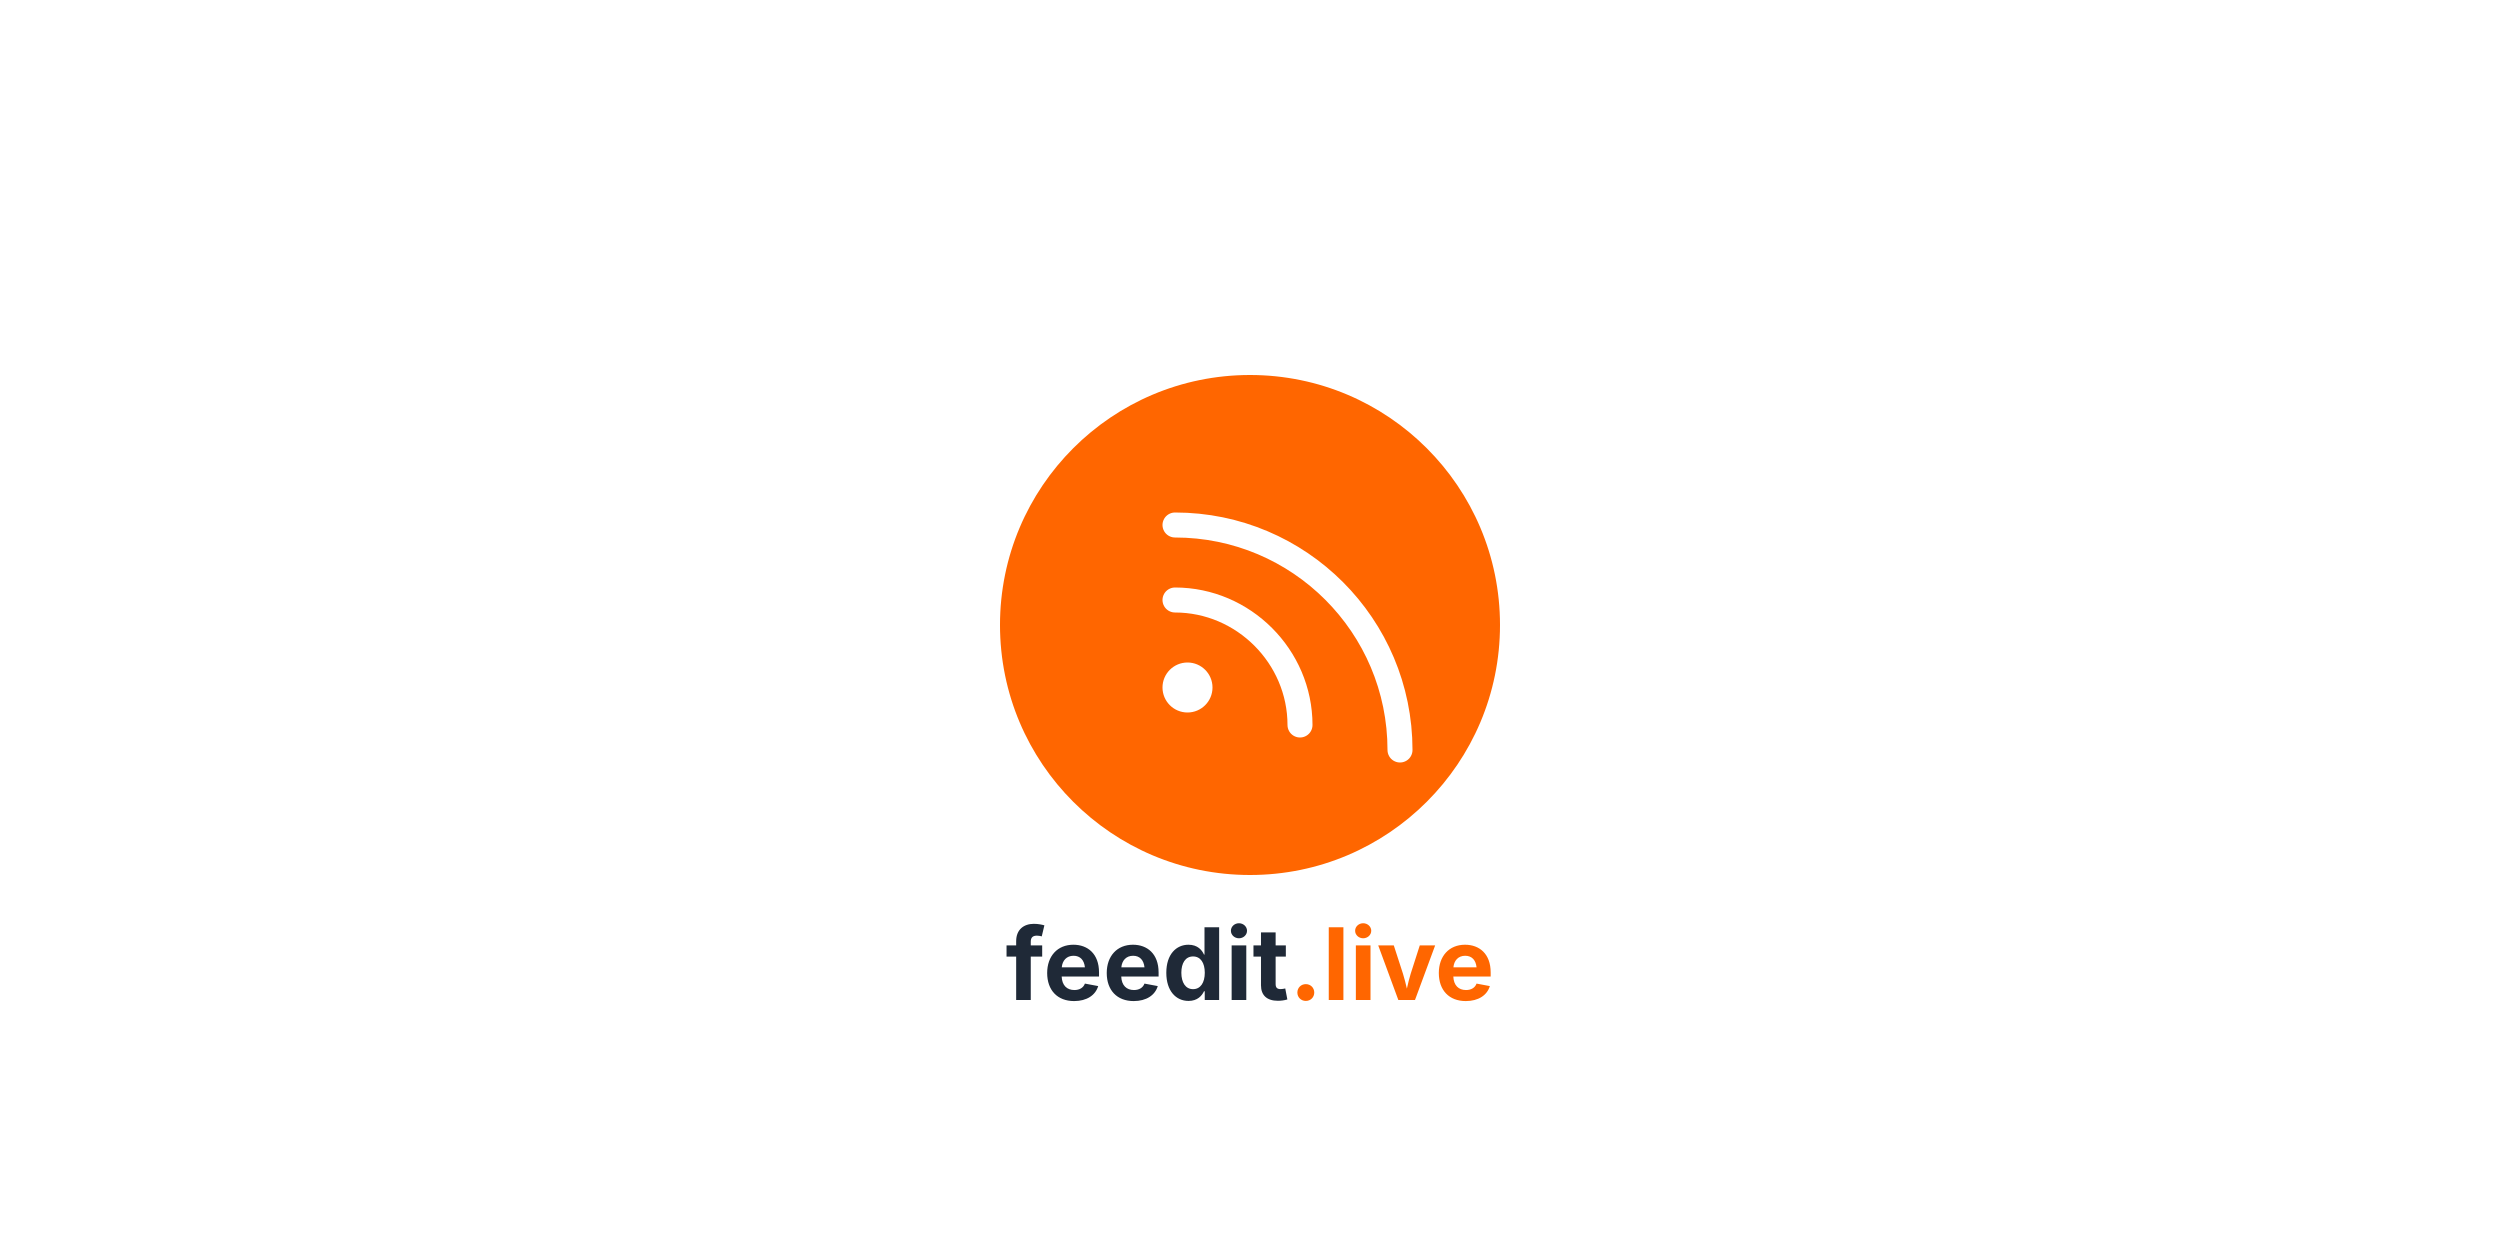
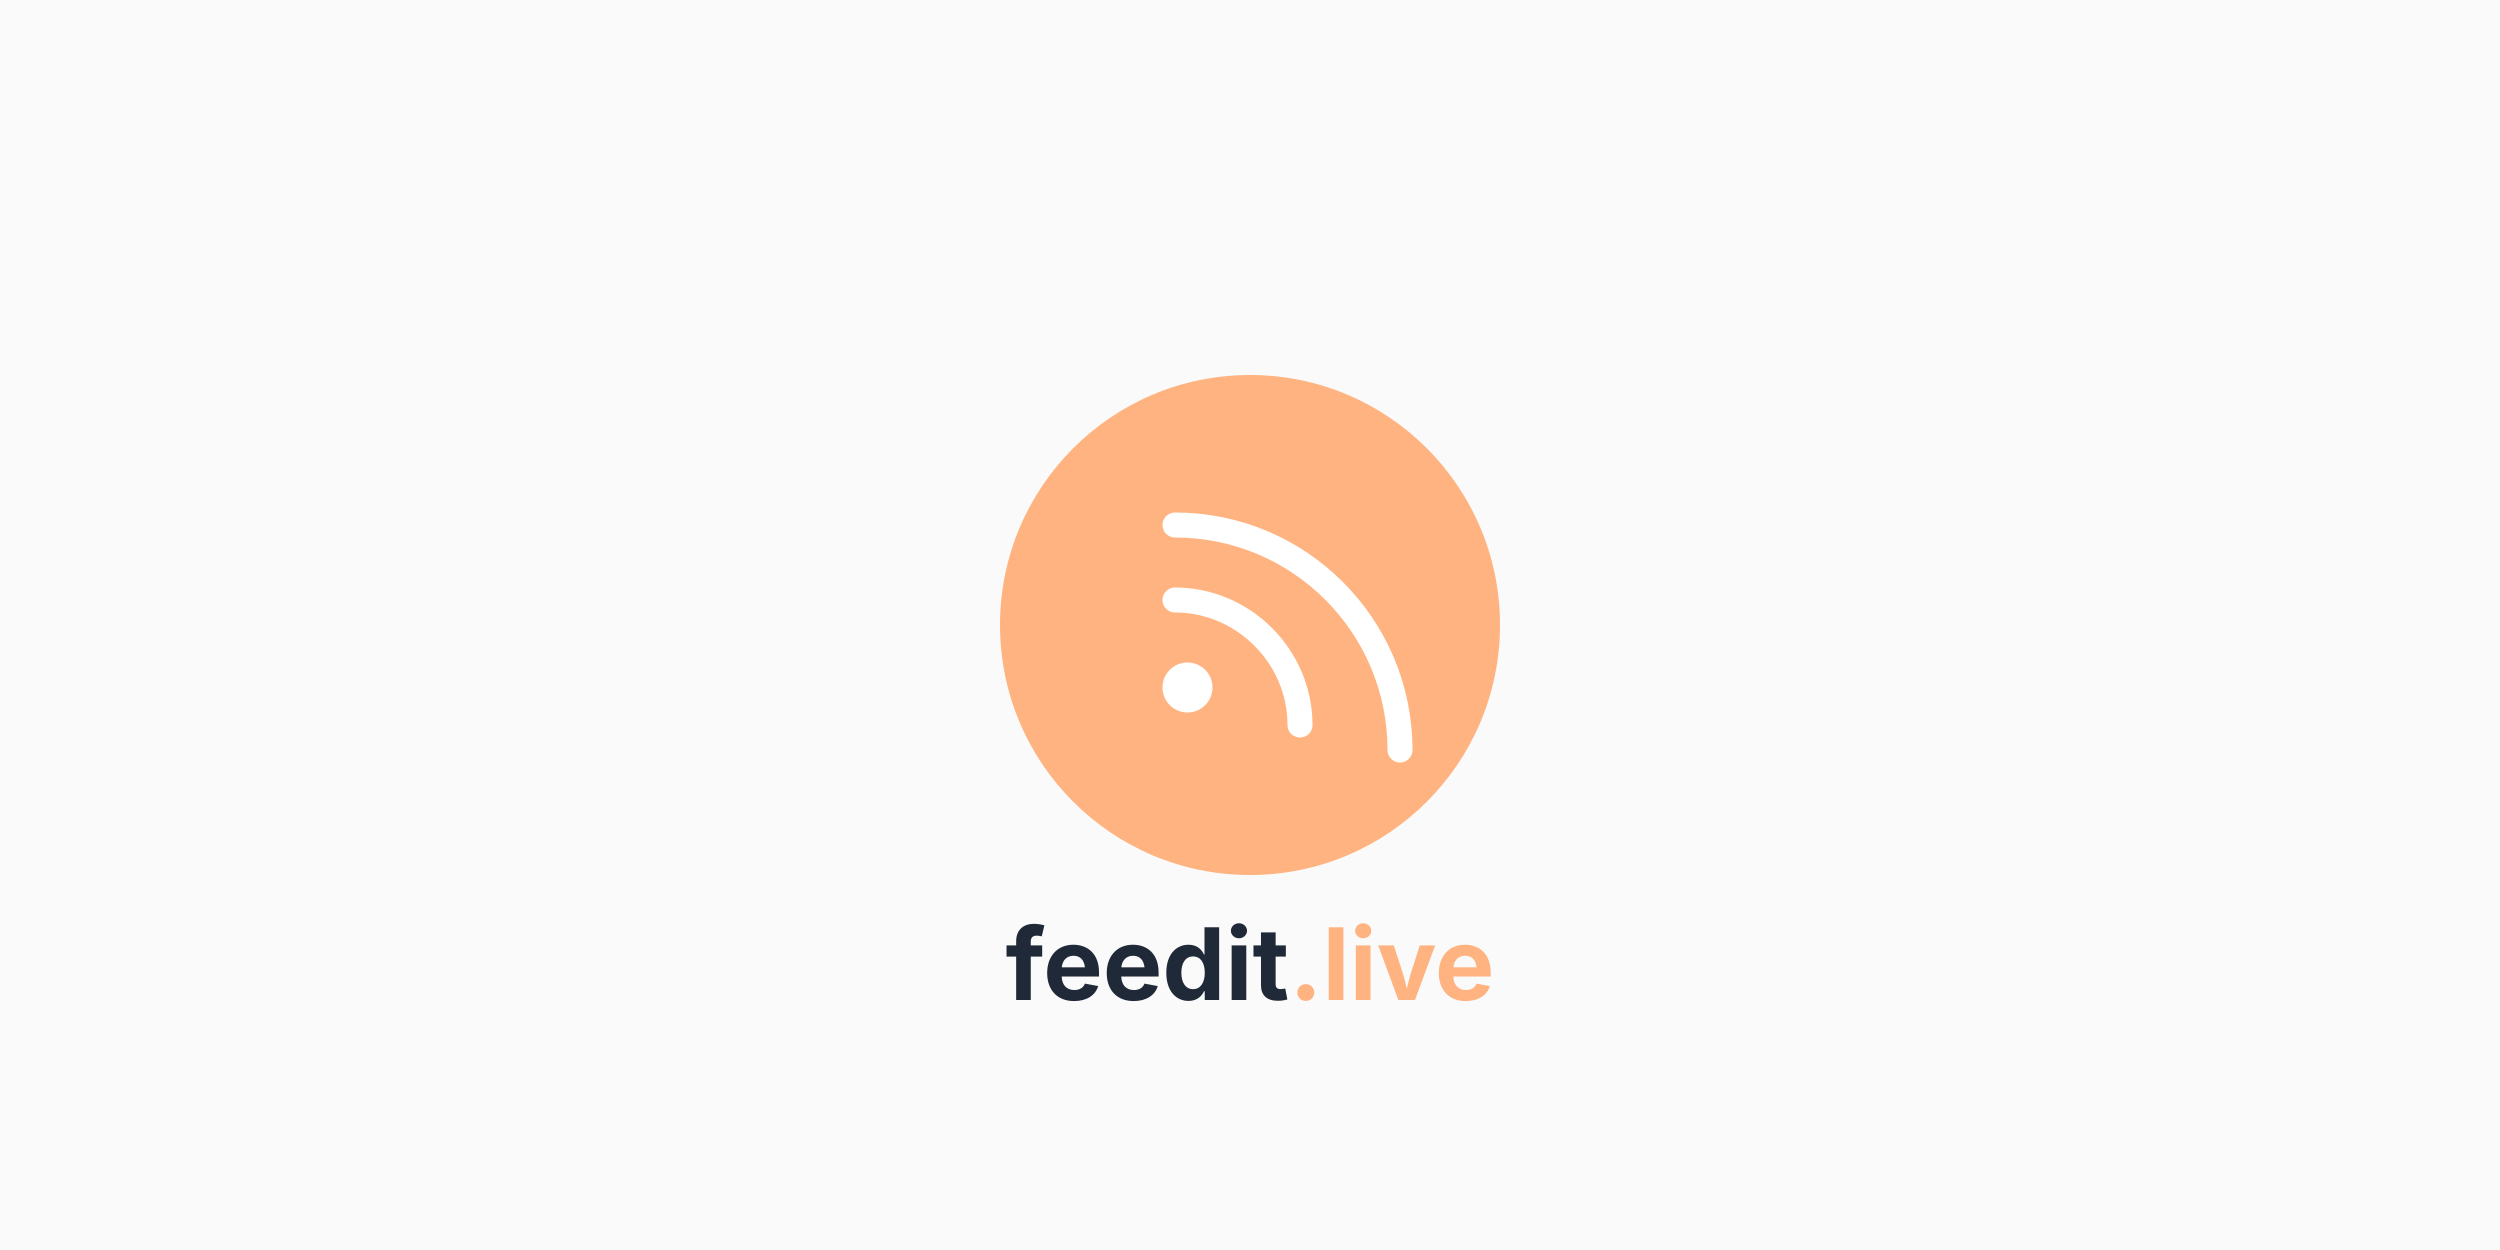
<svg xmlns="http://www.w3.org/2000/svg" width="800" height="400" viewBox="0 0 800 400" fill="none">
-   <rect width="800" height="400" fill="white" />
+   <rect width="800" height="400" fill="#FAFAFA" />
  <g transform="translate(400, 200)">
-     <circle cx="0" cy="0" r="80" fill="#FF6600" />
+     <circle cx="0" cy="0" r="80" fill="#FFB380" />
    <circle cx="-20" cy="20" r="8" fill="white" />
    <path d="M-24 -8C-2.091 -8 16 10.091 16 32" stroke="white" stroke-width="8" stroke-linecap="round" />
    <path d="M-24 -32C15.764 -32 48 0.236 48 40" stroke="white" stroke-width="8" stroke-linecap="round" />
    <text x="0" y="120" font-family="system-ui, -apple-system, sans-serif" font-size="32" font-weight="700" fill="#1F2937" text-anchor="middle">
-       feedit<tspan fill="#FF6600">.live</tspan>
+       feedit<tspan fill="#FFB380">.live</tspan>
    </text>
  </g>
</svg>
